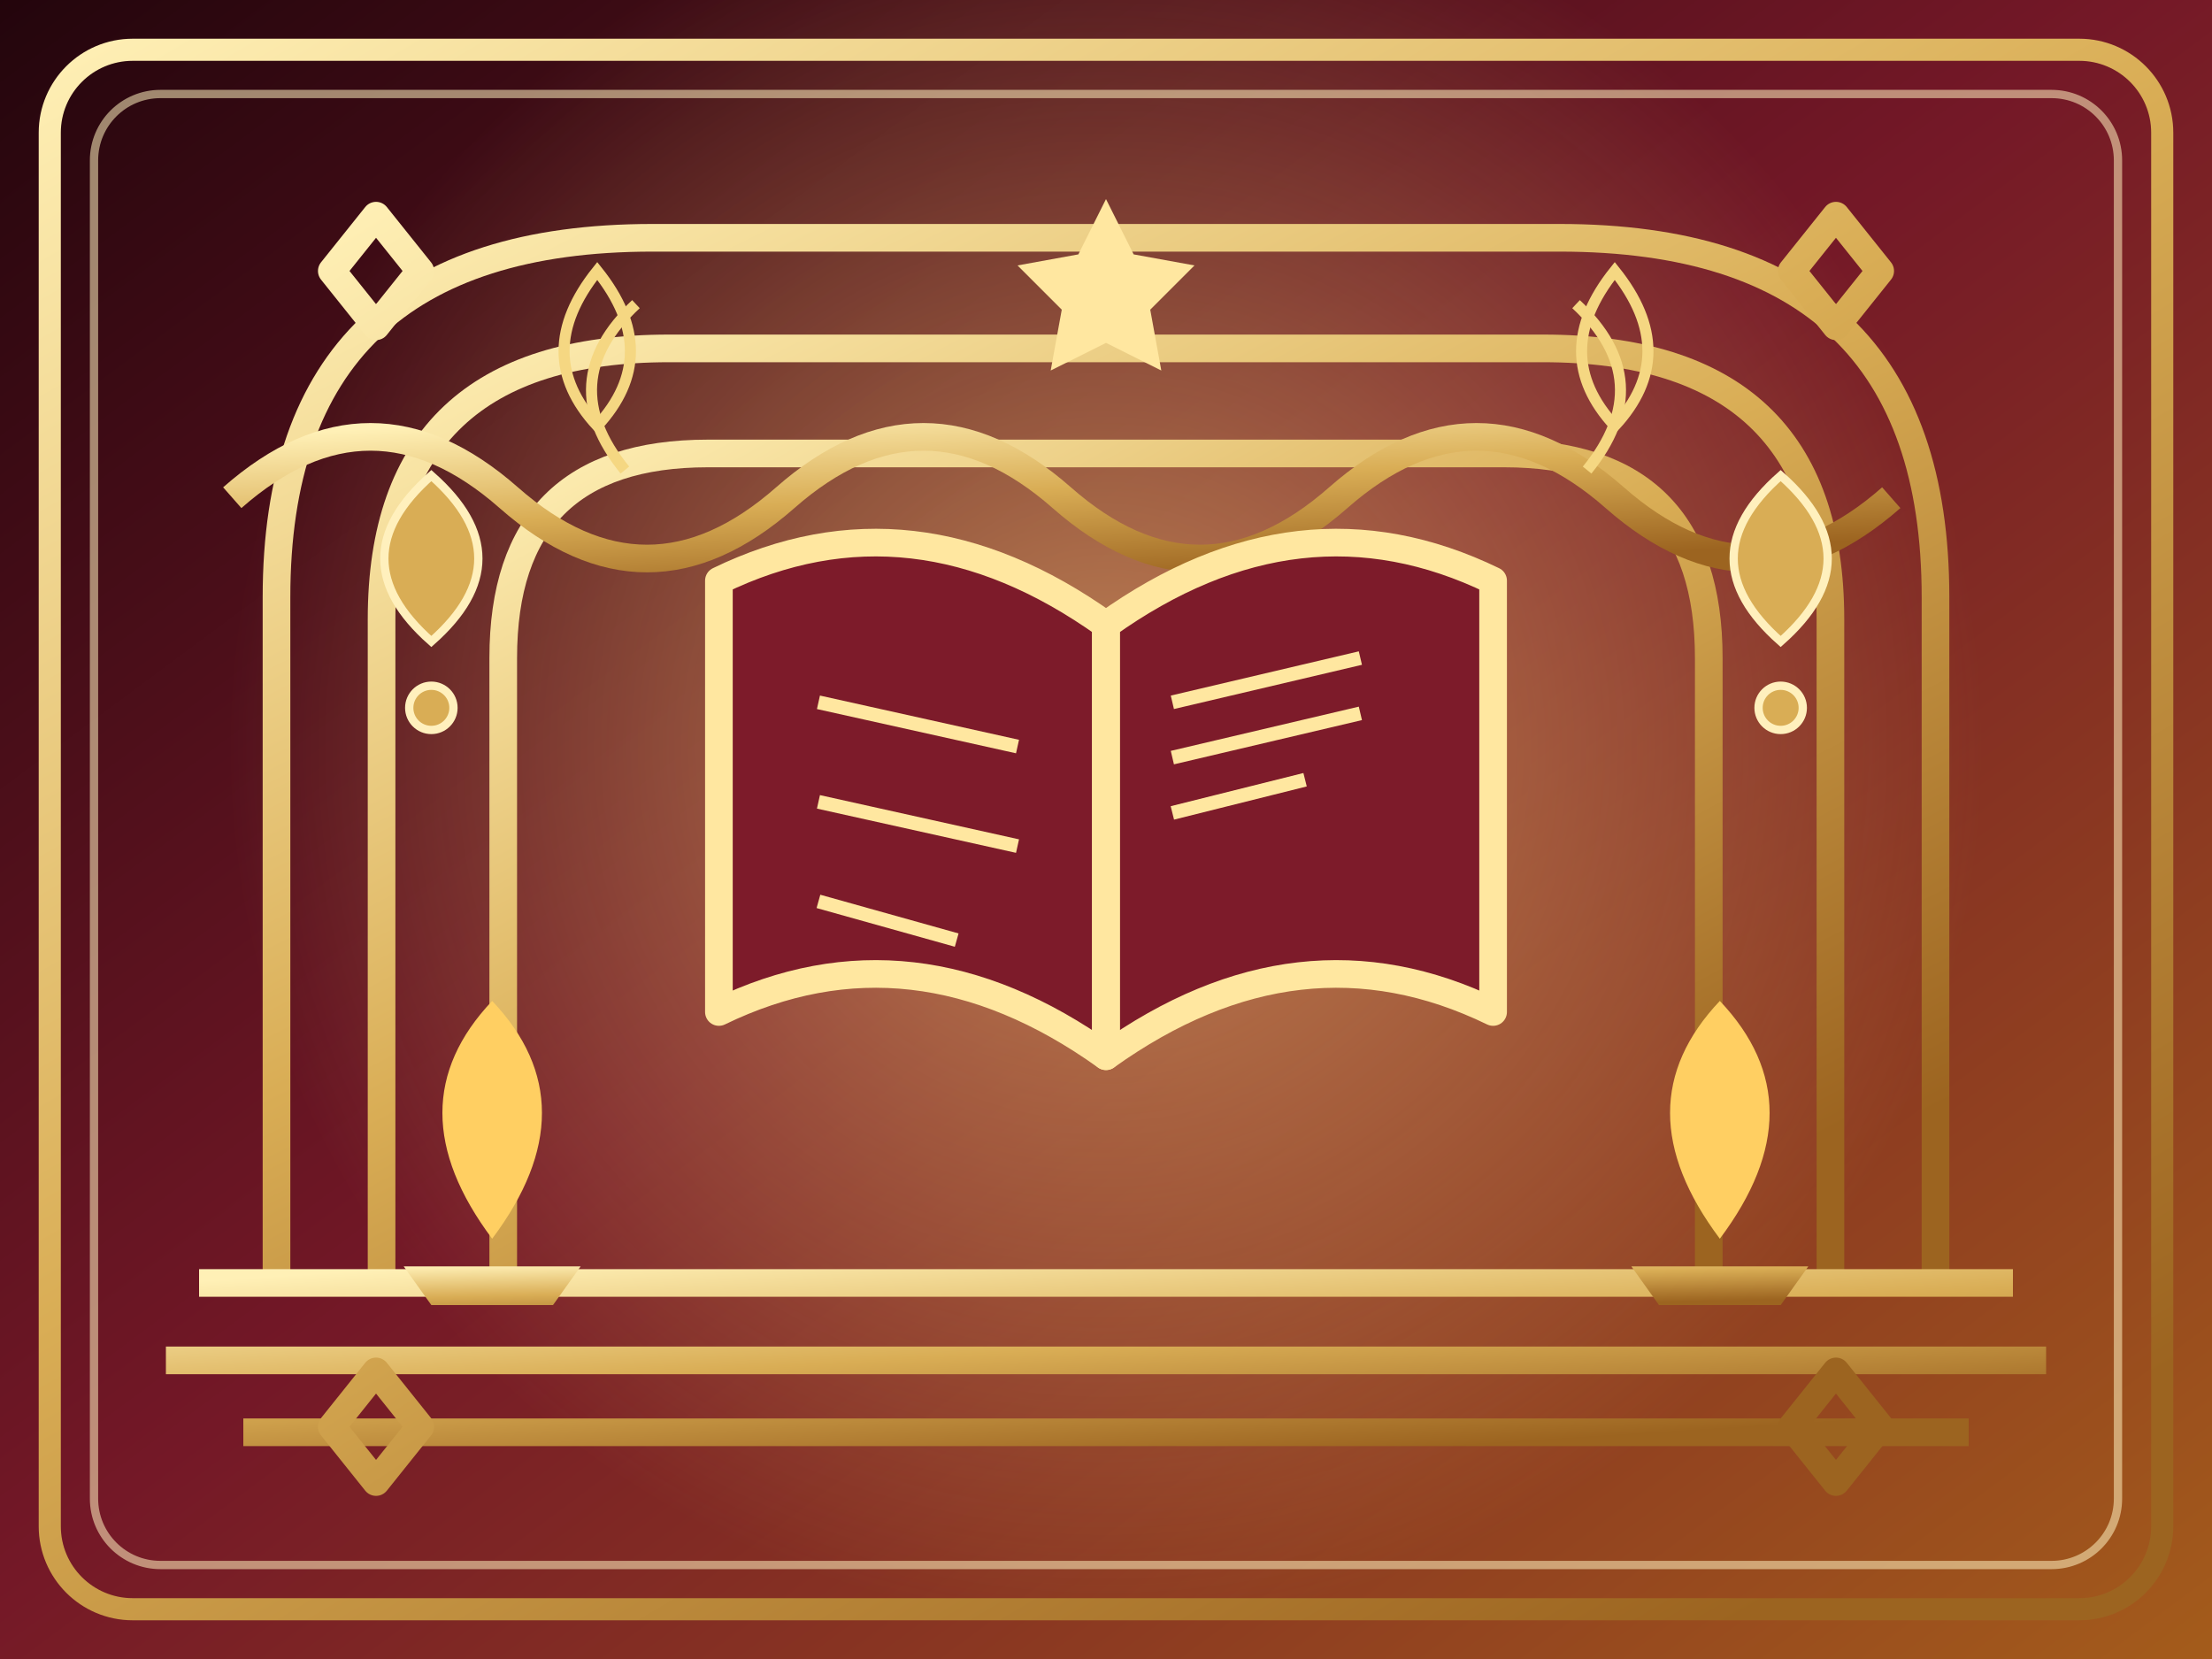
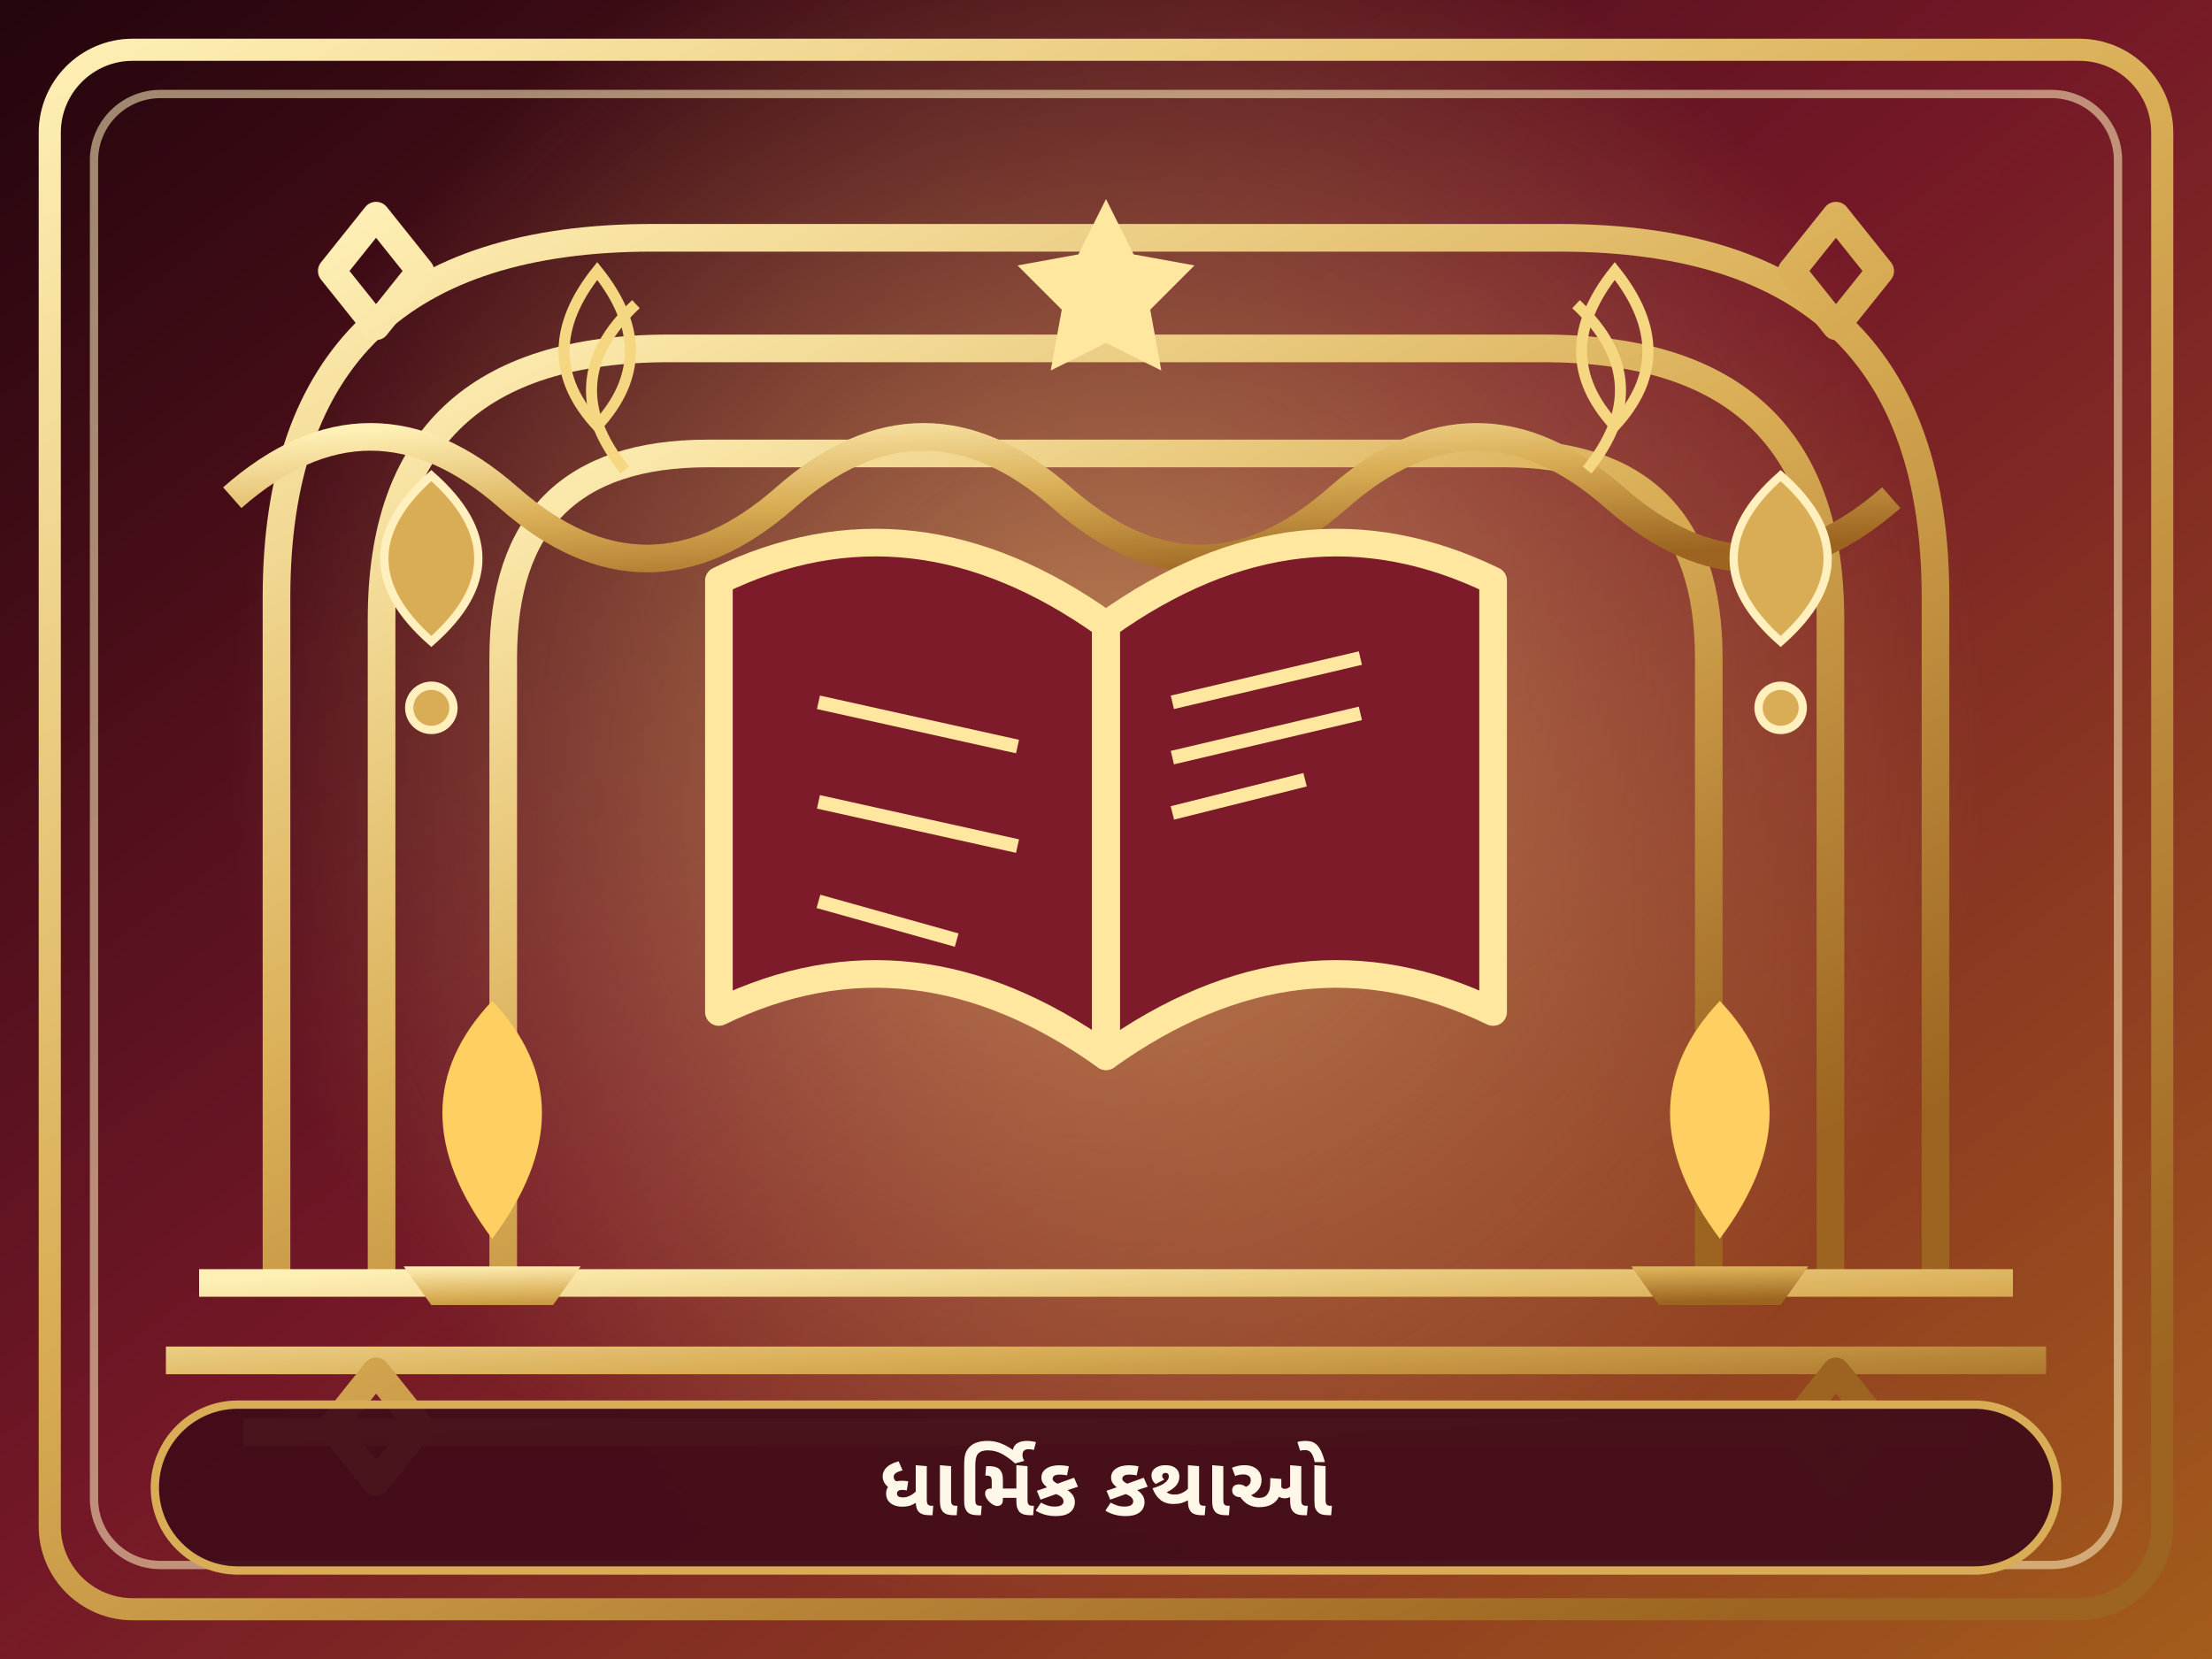
<svg xmlns="http://www.w3.org/2000/svg" viewBox="0 0 400 300" role="img" aria-label="ધાર્મિક કથાઓ">
  <defs>
    <linearGradient id="bg" x1="0" y1="0" x2="1" y2="1">
      <stop stop-color="#23050c" />
      <stop offset=".48" stop-color="#741827" />
      <stop offset="1" stop-color="#a45c1b" />
    </linearGradient>
    <linearGradient id="gold" x1="0" y1="0" x2="0.8" y2="1">
      <stop stop-color="#fff0b6" />
      <stop offset=".5" stop-color="#d9ad55" />
      <stop offset="1" stop-color="#9c6420" />
    </linearGradient>
    <radialGradient id="glow">
      <stop stop-color="#ffdc7a" stop-opacity=".55" />
      <stop offset="1" stop-color="#ffdc7a" stop-opacity="0" />
    </radialGradient>
  </defs>
  <rect width="400" height="300" fill="url(#bg)" />
  <circle cx="200" cy="135" r="160" fill="url(#glow)" />
  <rect x="9" y="9" width="382" height="282" rx="15" fill="none" stroke="url(#gold)" stroke-width="4" />
  <rect x="17" y="17" width="366" height="266" rx="12" fill="none" stroke="#fff0bd" stroke-opacity=".55" stroke-width="1.5" />
  <g fill="none" stroke="url(#gold)" stroke-width="5" stroke-linejoin="round">
    <path d="M50 231V108Q50 43 118 43H282Q350 43 350 108V231" />
    <path d="M69 231V112Q69 63 121 63H279Q331 63 331 112V231" />
    <path d="M91 231V119Q91 82 128 82H272Q309 82 309 119V231" />
    <path d="M36 232h328M30 246h340M44 259h312" />
    <path d="M42 90q25-22 50 0t50 0 50 0 50 0 50 0 50 0" />
    <path d="M68 39l8 10-8 10-8-10zM332 39l8 10-8 10-8-10zM68 248l8 10-8 10-8-10zM332 248l8 10-8 10-8-10z" />
  </g>
  <g fill="#d9ad55" stroke="#fff0bd" stroke-width="1.5">
    <path d="M78 116q-17-15 0-30 17 15 0 30z" />
    <path d="M322 116q-17-15 0-30 17 15 0 30z" />
    <circle cx="78" cy="128" r="4" />
    <circle cx="322" cy="128" r="4" />
  </g>
  <g fill="none" stroke="#f5d782" stroke-width="2">
    <path d="M108 49q-12 15 0 28 12-13 0-28zm184 0q-12 15 0 28 12-13 0-28z" />
    <path d="M115 55q-15 14-2 30m172-30q15 14 2 30" />
  </g>
  <g stroke="#ffe7a0" stroke-width="5" fill="#7d1b2a" stroke-linejoin="round">
    <path d="M130 105q35-17 70 8v78q-35-25-70-8z" />
    <path d="M270 105q-35-17-70 8v78q35-25 70-8z" />
    <path d="M200 113v78" fill="none" />
    <path d="M148 127l36 8m-36 10 36 8m-36 10 25 7m39-43 34-8m-34 18 34-8m-34 18 24-6" fill="none" stroke-width="2.5" />
  </g>
  <g>
    <path d="M89 224q-18-24 0-43 18 19 0 43zM311 224q-18-24 0-43 18 19 0 43z" fill="#ffcf62" />
    <path d="M73 229h32l-5 7H78zM295 229h32l-5 7h-22z" fill="url(#gold)" />
    <path d="M200 36l5 10 11 2-8 8 2 11-10-5-10 5 2-11-8-8 11-2z" fill="#ffe7a0" />
  </g>
+   <g aria-label="ધાર્મિક કથાઓ">
+     <rect x="28" y="254" width="344" height="30" rx="15" fill="#410c19" fill-opacity=".94" stroke="#d9ad55" stroke-width="1.5" />
+     <text x="200" y="274" text-anchor="middle" font-family="Noto Sans Gujarati, Shruti, sans-serif" font-size="15" font-weight="700" fill="#fff8e9">ધાર્મિક કથાઓ</text>
+   </g>
</svg>
